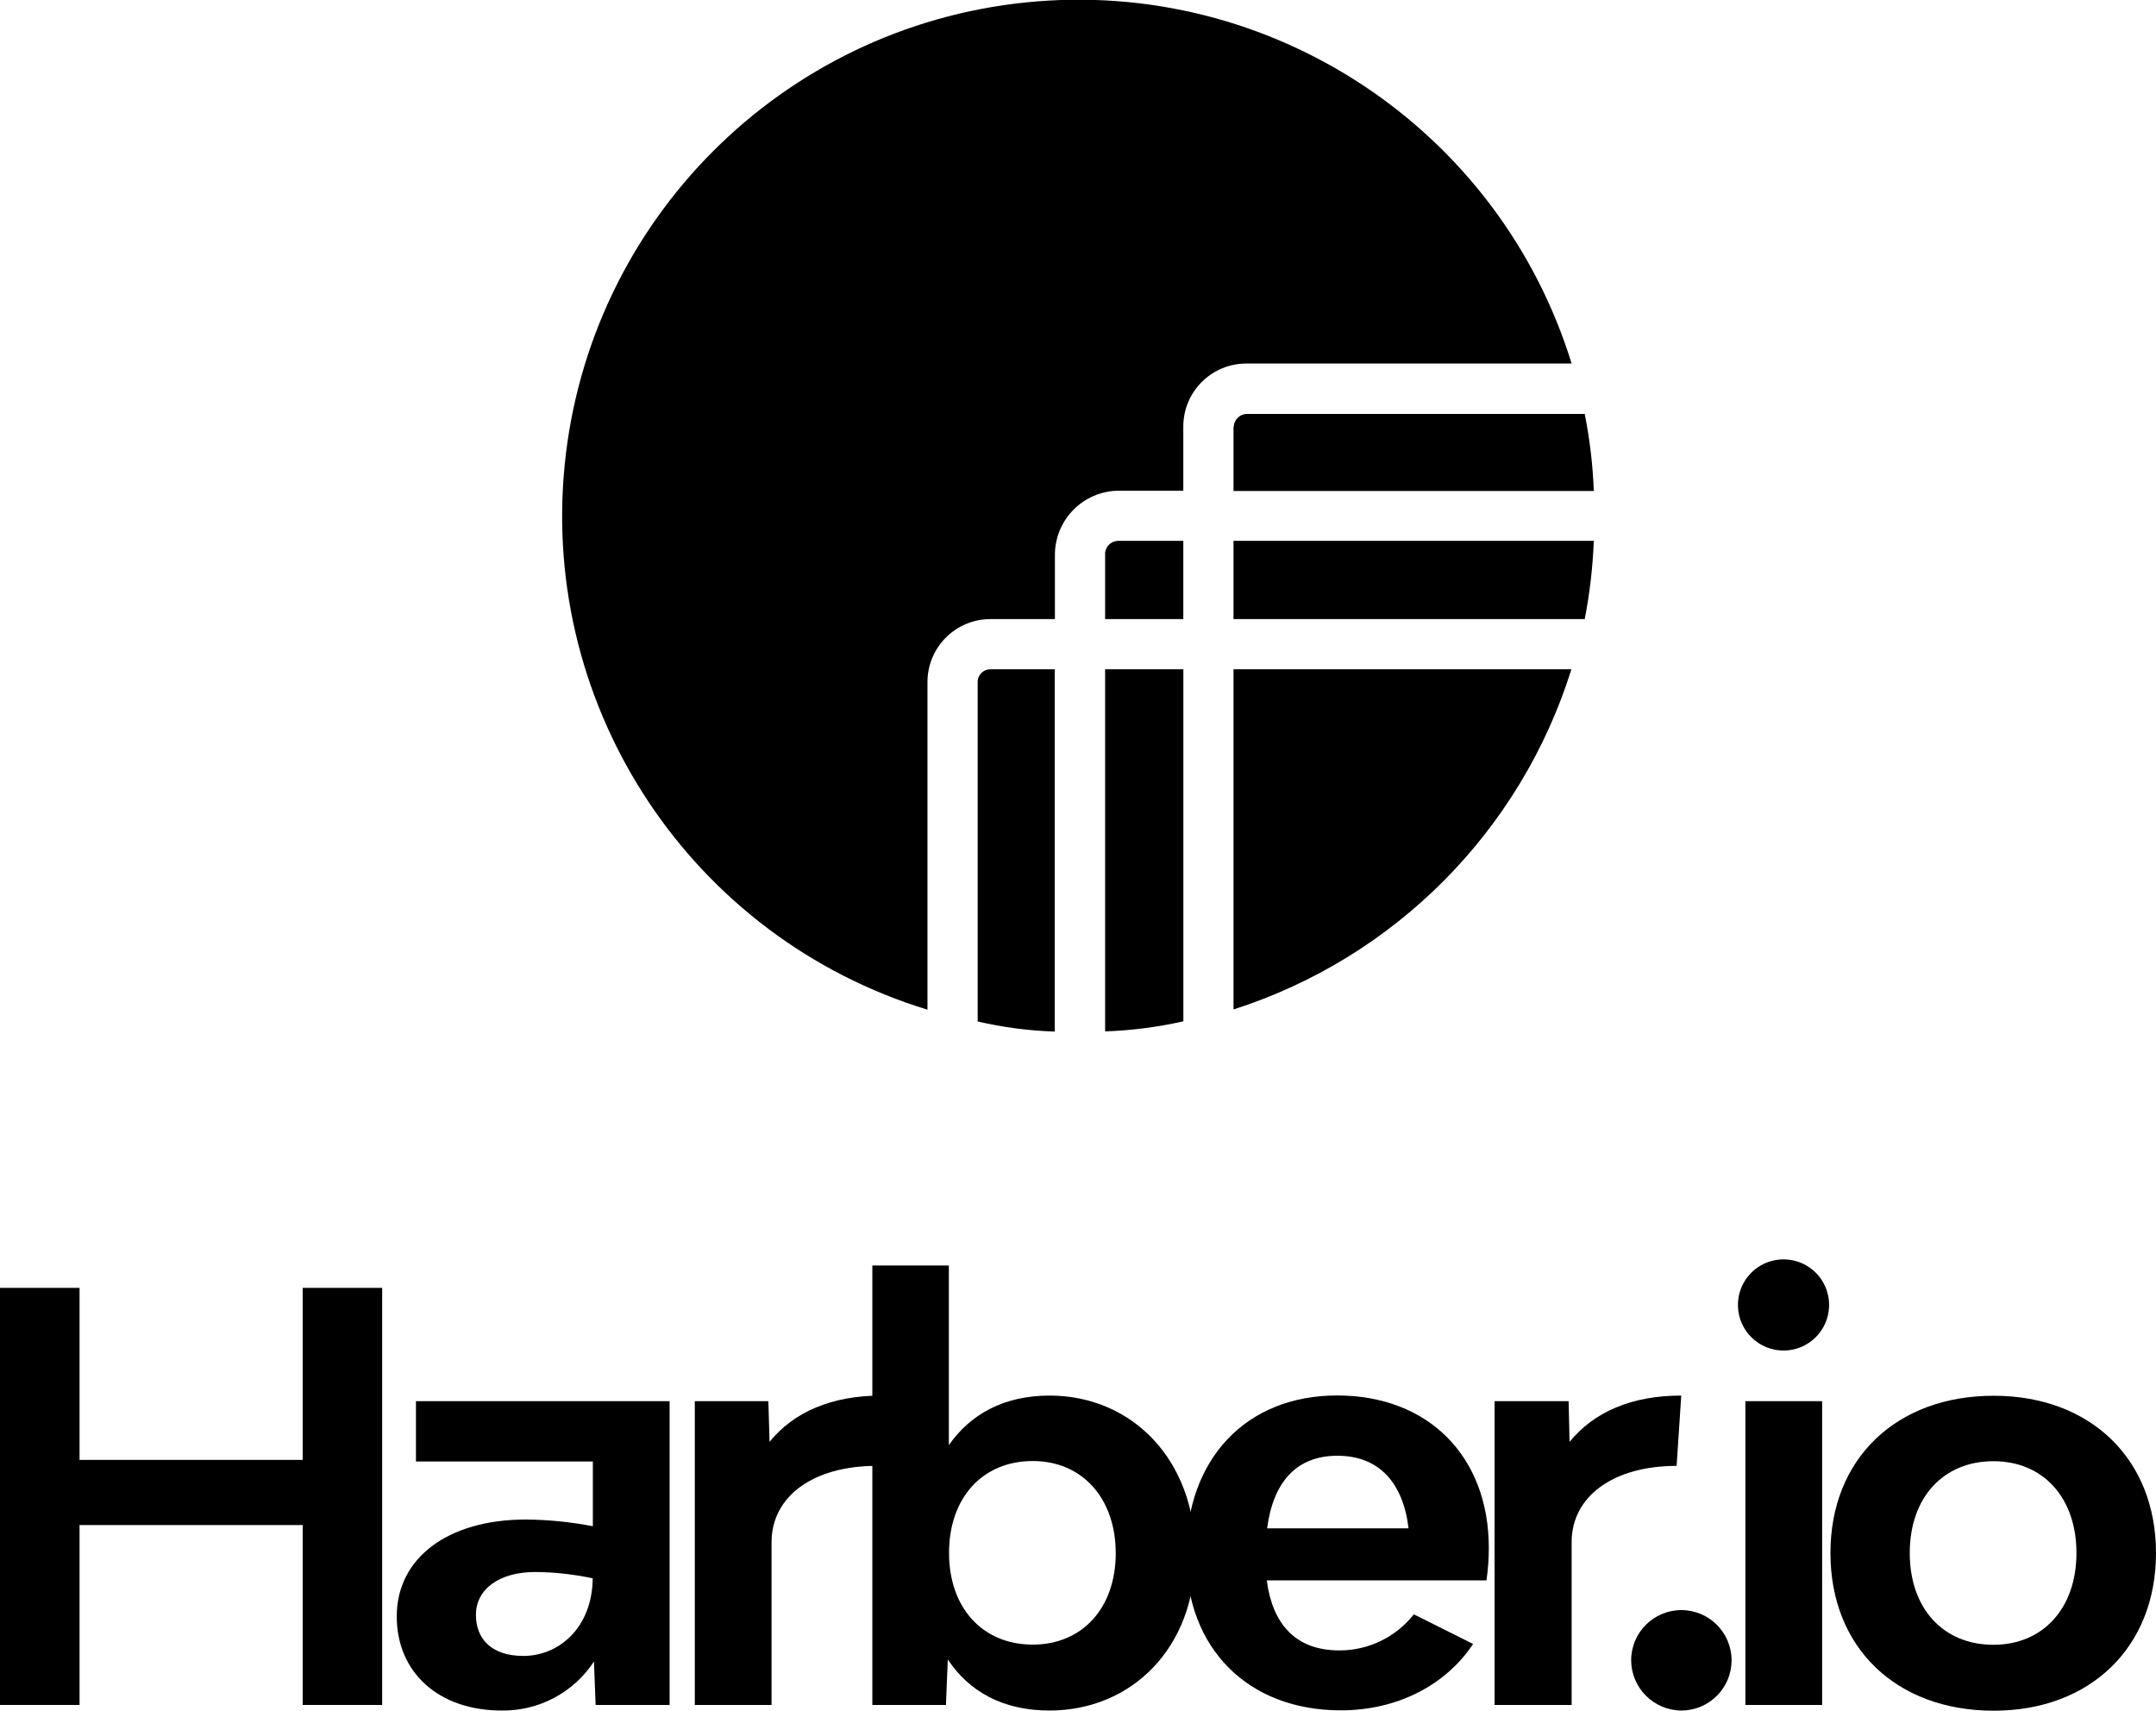
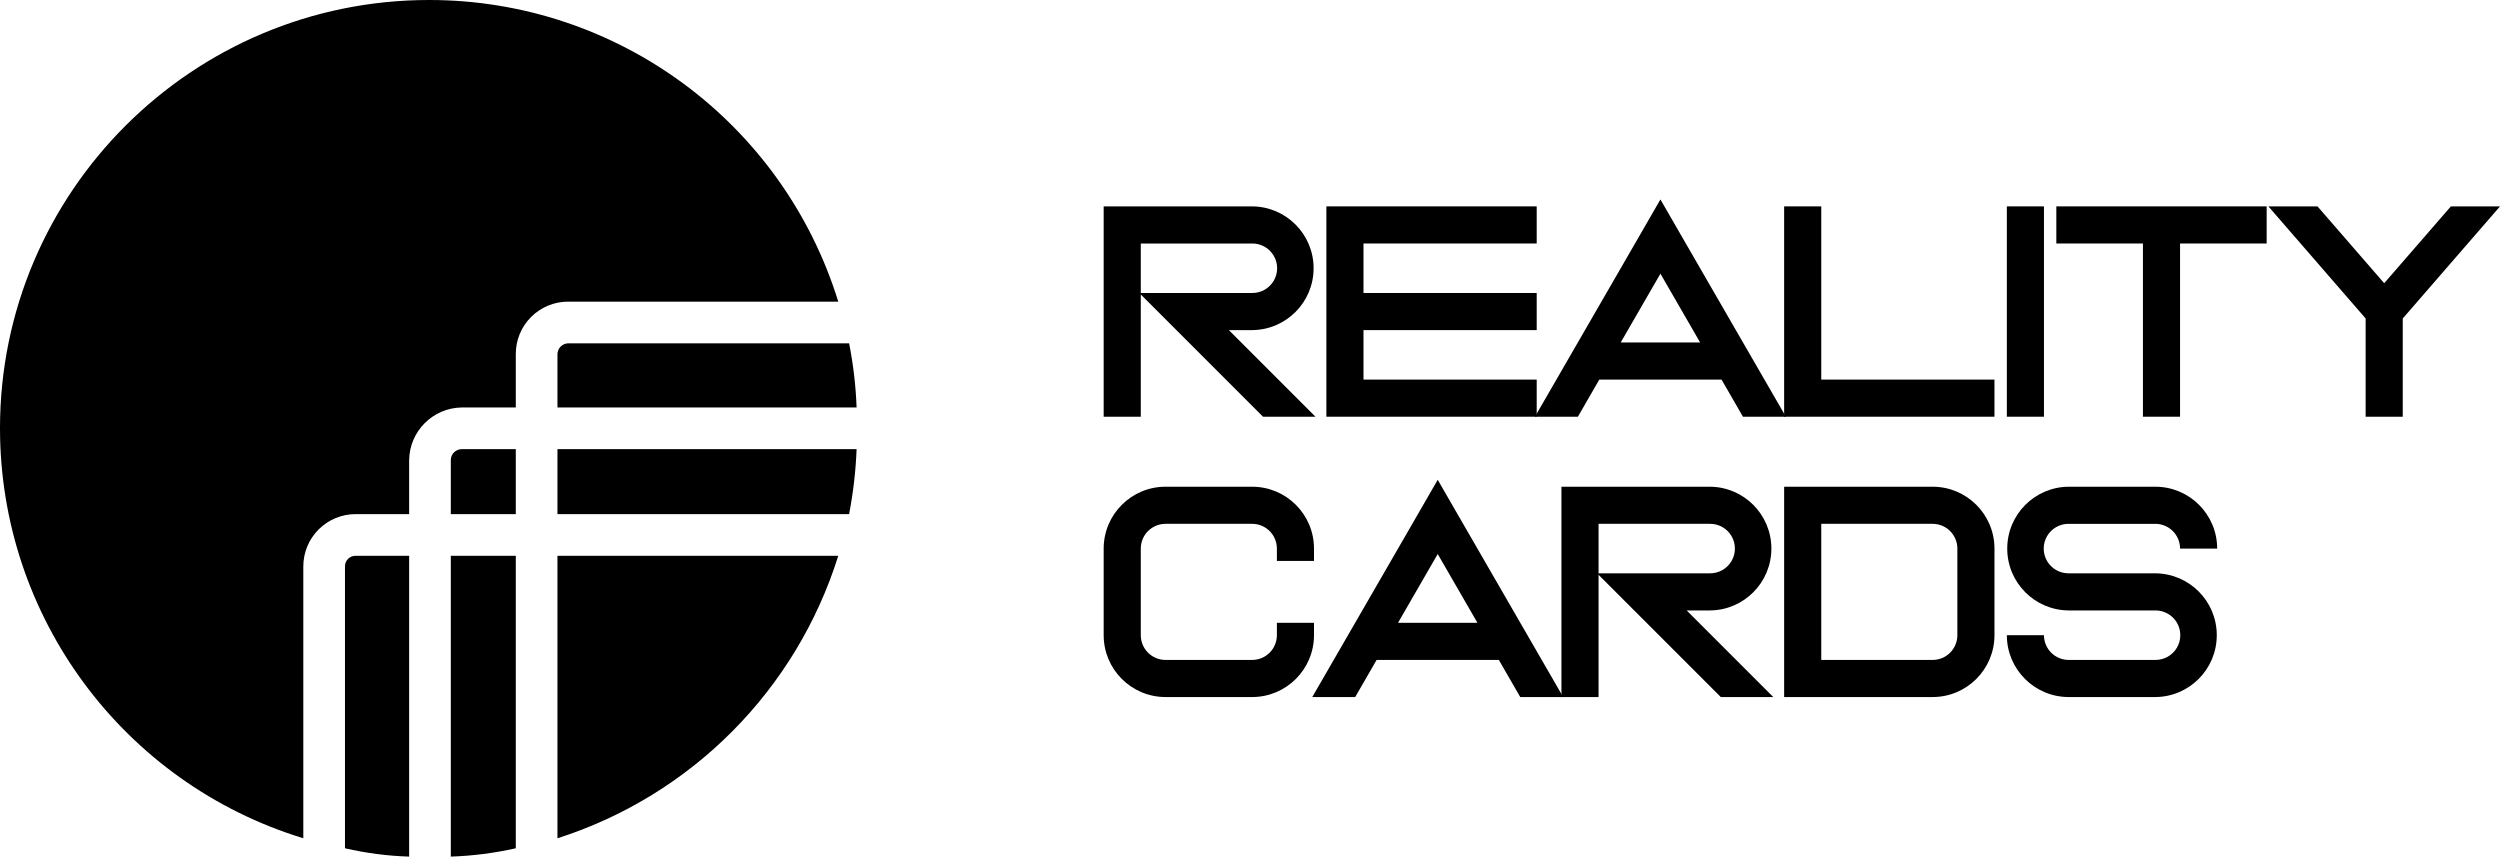
- <svg xmlns="http://www.w3.org/2000/svg" id="Layer_1" data-name="Layer 1" viewBox="0 0 363.71 288.56">
+ <svg xmlns="http://www.w3.org/2000/svg" width="988.448" height="338.684" viewBox="0 0 988.448 338.684">
  <defs>
-     <style>.cls-1{fill:none;}.cls-2{clip-path:url(#clip-path);}</style>
-     <clipPath id="clip-path" transform="translate(-473.38 -287.01)">
-       <rect class="cls-1" width="1080" height="1080" />
+     <style>.a{fill:none;}.b{clip-path:url(#a);}</style>
+     <clipPath id="a" transform="translate(-483.4079 -370.6332)">
+       <rect class="a" width="1920" height="1080" />
    </clipPath>
  </defs>
-   <g class="cls-2">
-     <path d="M640.51,391.45h10.83v-11A10.84,10.84,0,0,1,662,369.79h11V359a10.62,10.62,0,0,1,10.67-10.66h54.84a87.09,87.09,0,1,0-108.67,109V402.12a10.62,10.62,0,0,1,10.66-10.67" transform="translate(-473.38 -287.01)" />
-     <path d="M681.47,359v10.84h60.78a82.92,82.92,0,0,0-1.53-13h-57a2.25,2.25,0,0,0-2.21,2.2" transform="translate(-473.38 -287.01)" />
-     <path d="M659.81,380.45v11H673v-13.2H662a2.24,2.24,0,0,0-2.2,2.2" transform="translate(-473.38 -287.01)" />
-     <path d="M659.81,399.92V461a70.19,70.19,0,0,0,13.2-1.7V399.92Z" transform="translate(-473.38 -287.01)" />
-     <path d="M640.51,399.92a2.14,2.14,0,0,0-2.2,2.2v57.21a66.71,66.71,0,0,0,13,1.7V399.92Z" transform="translate(-473.38 -287.01)" />
-     <path d="M681.47,391.45h59.25a87.26,87.26,0,0,0,1.53-13.2H681.47Z" transform="translate(-473.38 -287.01)" />
-     <path d="M681.47,457.3a87.79,87.79,0,0,0,57-57.38h-57Z" transform="translate(-473.38 -287.01)" />
-     <polygon points="64.47 217.26 64.47 287.62 51.06 287.62 51.06 257.27 13.42 257.27 13.42 287.62 0 287.62 0 217.26 13.42 217.26 13.42 246.28 51.06 246.28 51.06 217.26 64.47 217.26" />
-     <path d="M586.34,523.38v51.25H573.86l-.28-7.33a18.3,18.3,0,0,1-15.6,8.27c-10.53,0-17.67-6.36-17.67-15.88,0-9.87,8.66-16.34,21.77-16.34a61.81,61.81,0,0,1,11.31,1.13V533.56H543.55V523.38Zm-13,29.88a48.42,48.42,0,0,0-9.67-1.06c-6,0-10,2.85-10,7.22,0,4.17,2.73,6.94,8,6.94,6,0,11.62-4.76,11.7-13.1" transform="translate(-473.38 -287.01)" />
-     <path d="M622.06,522.44l-.85,11.86c-10.65,0-17.67,5.15-17.67,12.87v27.46H590.59V523.38H603l.2,6.87c4.09-5.08,10.57-7.81,18.83-7.81" transform="translate(-473.38 -287.01)" />
-     <path d="M675,549.24c0,15.8-10.76,26.33-24.57,26.33-7.88,0-13.57-3.2-17.16-8.62l-.31,7.68H620.54V500.49h12.91v30.3c3.67-5.23,9.29-8.35,17-8.35,13.81,0,24.57,10.73,24.57,26.8m-13.42-.2c0-9.32-5.69-15.56-14-15.56-8.5,0-14.12,6.24-14.12,15.49s5.62,15.48,14.12,15.48c8.35,0,14-6.16,14-15.41" transform="translate(-473.38 -287.01)" />
-     <path d="M724.14,553.61H687.08c.94,7.25,4.76,11.82,12.25,11.82a15.93,15.93,0,0,0,12.56-6.09l10,5c-4.53,6.83-12.64,11.2-22.32,11.2-15.67,0-26.09-10.46-26.09-26.21,0-16.19,10.1-26.91,25.47-26.91s25.59,10.25,25.59,25.74a39.1,39.1,0,0,1-.39,5.42m-37.06-8.74H711c-.93-7.8-5.07-12.25-12-12.25s-10.84,4.45-11.86,12.25" transform="translate(-473.38 -287.01)" />
-     <path d="M757,522.44l-.78,11.86c-10.69,0-17.71,5.15-17.71,12.87v27.46h-13V523.38H738l.16,6.87c4.13-5.08,10.53-7.81,18.8-7.81" transform="translate(-473.38 -287.01)" />
-     <path d="M748.55,567.1a8.47,8.47,0,1,1,8.51,8.47,8.52,8.52,0,0,1-8.51-8.47" transform="translate(-473.38 -287.01)" />
-     <path d="M766.57,507.43a7.69,7.69,0,1,1,15.37,0,7.69,7.69,0,0,1-15.37,0m1.25,15.95h12.95v51.25H767.82Z" transform="translate(-473.38 -287.01)" />
-     <path d="M782.17,549c0-15.88,11.08-26.53,27.54-26.53,16.3,0,27.38,10.65,27.38,26.53s-11.08,26.6-27.38,26.6c-16.46,0-27.54-10.65-27.54-26.6m41.5,0c0-9.33-5.61-15.49-14-15.49-8.5,0-14.12,6.16-14.12,15.49s5.62,15.48,14.12,15.48c8.35,0,14-6.16,14-15.48" transform="translate(-473.38 -287.01)" />
+   <g class="b">
+     <path d="M624.087,573.908h21.086V552.494a21.099,21.099,0,0,1,20.754-20.755h21.415v-21.086a20.671,20.671,0,0,1,20.756-20.756h106.744A169.261,169.261,0,0,0,653.08,370.633c-93.567,0-169.672,75.775-169.672,169.342a169.545,169.545,0,0,0,119.923,162.093V594.664a20.67,20.67,0,0,1,20.756-20.756" transform="translate(-483.4079 -370.6332)" />
+     <path d="M703.815,510.653v21.086h118.276a161.76,161.76,0,0,0-2.966-25.369H708.098a4.361,4.361,0,0,0-4.283,4.283" transform="translate(-483.4079 -370.6332)" />
+     <path d="M661.645,552.495v21.414h25.697V548.212h-21.416a4.36,4.36,0,0,0-4.281,4.283" transform="translate(-483.4079 -370.6332)" />
+     <path d="M661.645,590.381v118.936a137.278,137.278,0,0,0,25.697-3.296v-115.64Z" transform="translate(-483.4079 -370.6332)" />
+     <path d="M624.087,590.381a4.154,4.154,0,0,0-4.283,4.283v111.357a130.5,130.5,0,0,0,25.369,3.296V590.381Z" transform="translate(-483.4079 -370.6332)" />
+     <path d="M703.815,573.908h115.31a170.708,170.708,0,0,0,2.966-25.697H703.815Z" transform="translate(-483.4079 -370.6332)" />
+     <path d="M703.815,702.068a170.914,170.914,0,0,0,111.027-111.687H703.815Z" transform="translate(-483.4079 -370.6332)" />
+     <path d="M934.452,487.063v48.33H919.777v-83.159h58.699a24.459,24.459,0,0,1,0,48.917h-9.195l34.242,34.242h-20.742Zm0-20.154v19.567h44.024a9.784,9.784,0,1,0,0-19.567Z" transform="translate(-483.4079 -370.6332)" />
+     <polygon points="607.579 81.6 607.579 96.275 539.095 96.275 539.095 115.842 607.579 115.842 607.579 130.517 539.095 130.517 539.095 150.084 607.579 150.084 607.579 164.759 524.42 164.759 524.42 81.6 607.579 81.6" />
+     <path d="M1115.739,520.717l-8.463,14.675h-16.974l41.139-71.224,8.463-14.674,8.463,14.674,41.139,71.224h-16.974l-8.463-14.675Zm39.867-14.675-15.702-27.198-15.702,27.198Z" transform="translate(-483.4079 -370.6332)" />
+     <polygon points="705.413 81.6 720.088 81.6 720.088 150.084 788.572 150.084 788.572 164.759 705.413 164.759 705.413 81.6" />
+     <rect x="793.464" y="81.601" width="14.675" height="83.159" />
+     <polygon points="861.949 96.275 861.949 164.759 847.273 164.759 847.273 96.275 813.031 96.275 813.031 81.6 896.19 81.6 896.19 96.275 861.949 96.275" />
+     <polygon points="949.999 125.919 949.999 164.759 935.324 164.759 935.324 125.919 896.875 81.6 916.295 81.6 942.662 111.978 969.028 81.6 988.448 81.6 949.999 125.919" />
+     <path d="M1002.936,587.53v4.892h-14.674V587.53a9.773,9.773,0,0,0-9.785-9.784H944.236a9.77,9.77,0,0,0-9.783,9.784v34.241a9.77,9.77,0,0,0,9.783,9.784h34.241a9.773,9.773,0,0,0,9.785-9.784V616.88h14.674v4.891a24.466,24.466,0,0,1-24.459,24.459H944.236a24.468,24.468,0,0,1-24.459-24.459V587.53a24.468,24.468,0,0,1,24.459-24.459h34.241a24.466,24.466,0,0,1,24.459,24.459" transform="translate(-483.4079 -370.6332)" />
+     <path d="M1027.689,631.556l-8.463,14.675h-16.974l41.139-71.224,8.463-14.675,8.463,14.675,41.139,71.224h-16.974l-8.463-14.675Zm39.867-14.676-15.702-27.197-15.702,27.197Z" transform="translate(-483.4079 -370.6332)" />
+     <path d="M1115.445,597.9v48.33H1100.77v-83.159h58.7a24.459,24.459,0,0,1,0,48.917h-9.196l34.242,34.242h-20.741Zm0-20.154v19.567H1159.47a9.784,9.784,0,1,0,0-19.567Z" transform="translate(-483.4079 -370.6332)" />
+     <path d="M1271.98,621.772a24.466,24.466,0,0,1-24.459,24.459h-58.7v-83.159h58.7a24.466,24.466,0,0,1,24.459,24.459Zm-24.459,9.784a9.771,9.771,0,0,0,9.784-9.784v-34.241a9.773,9.773,0,0,0-9.784-9.785h-44.025v53.81Z" transform="translate(-483.4079 -370.6332)" />
+     <path d="M1301.331,646.231a24.466,24.466,0,0,1-24.459-24.459h14.675a9.771,9.771,0,0,0,9.784,9.784h34.241a9.784,9.784,0,1,0,0-19.567h-34.241a24.459,24.459,0,0,1,0-48.917h34.241a24.466,24.466,0,0,1,24.459,24.459h-14.675a9.771,9.771,0,0,0-9.784-9.784h-34.241a9.784,9.784,0,1,0,0,19.567h34.241a24.459,24.459,0,0,1,0,48.917Z" transform="translate(-483.4079 -370.6332)" />
  </g>
</svg>
